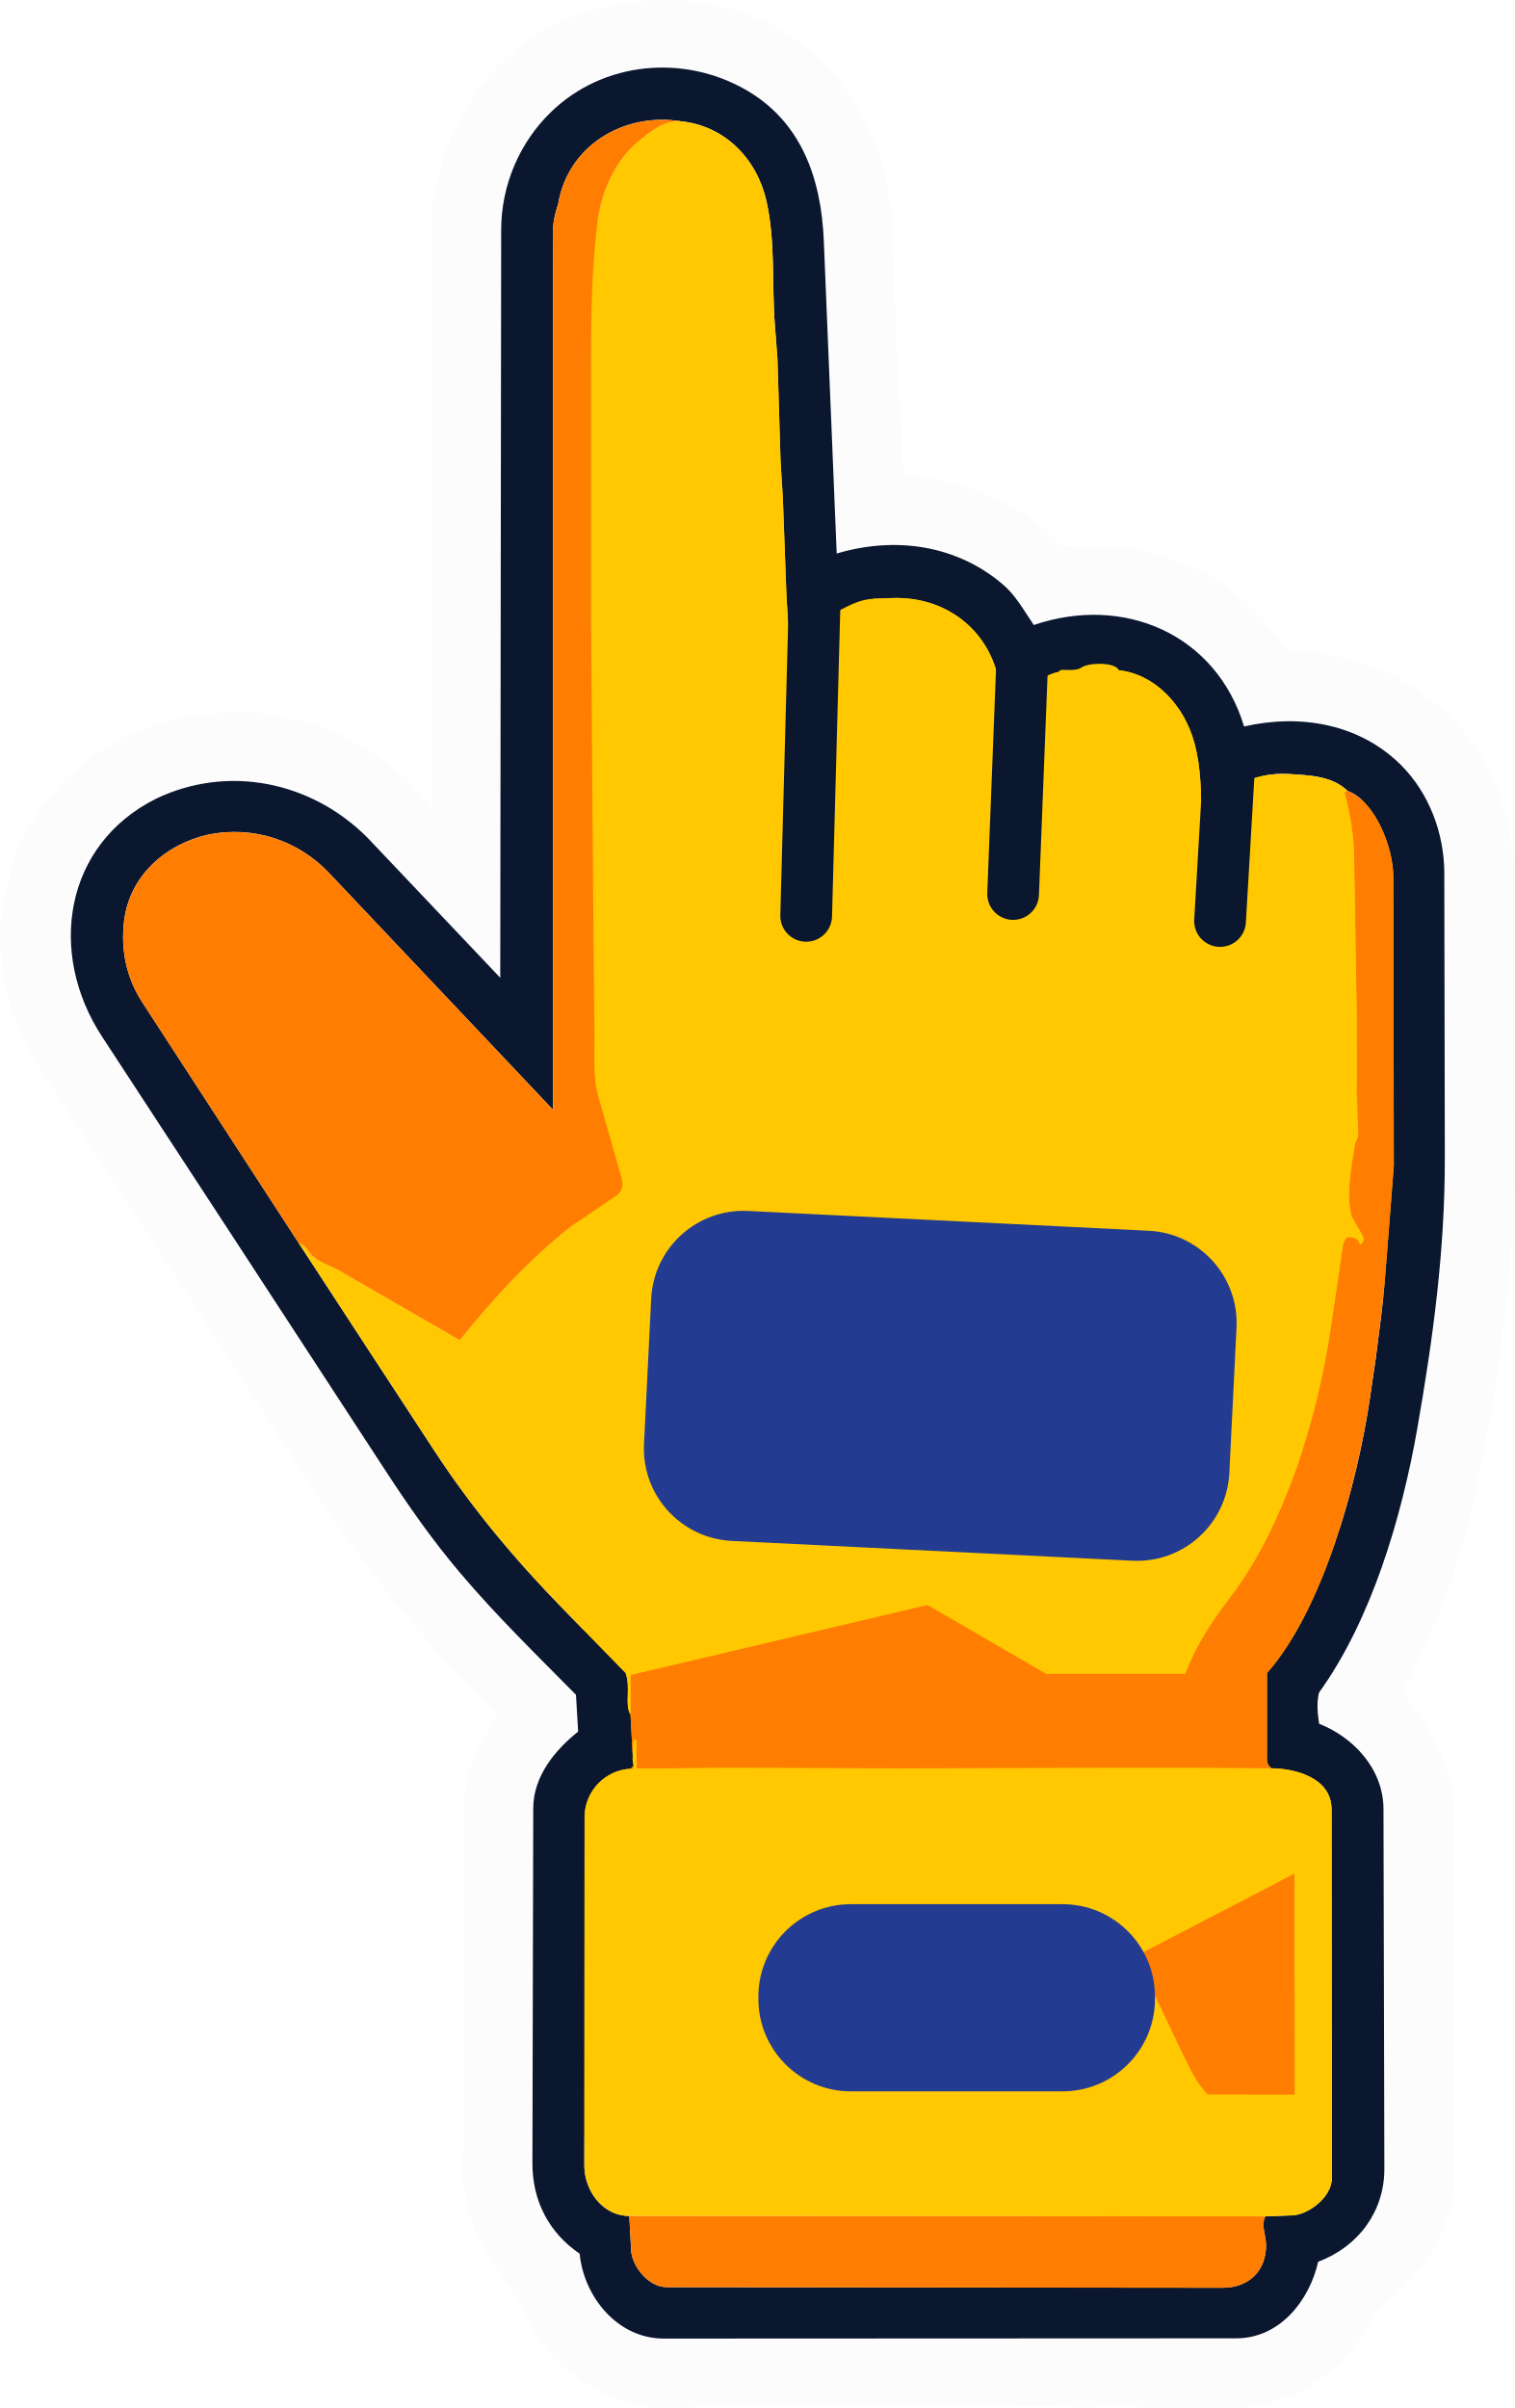
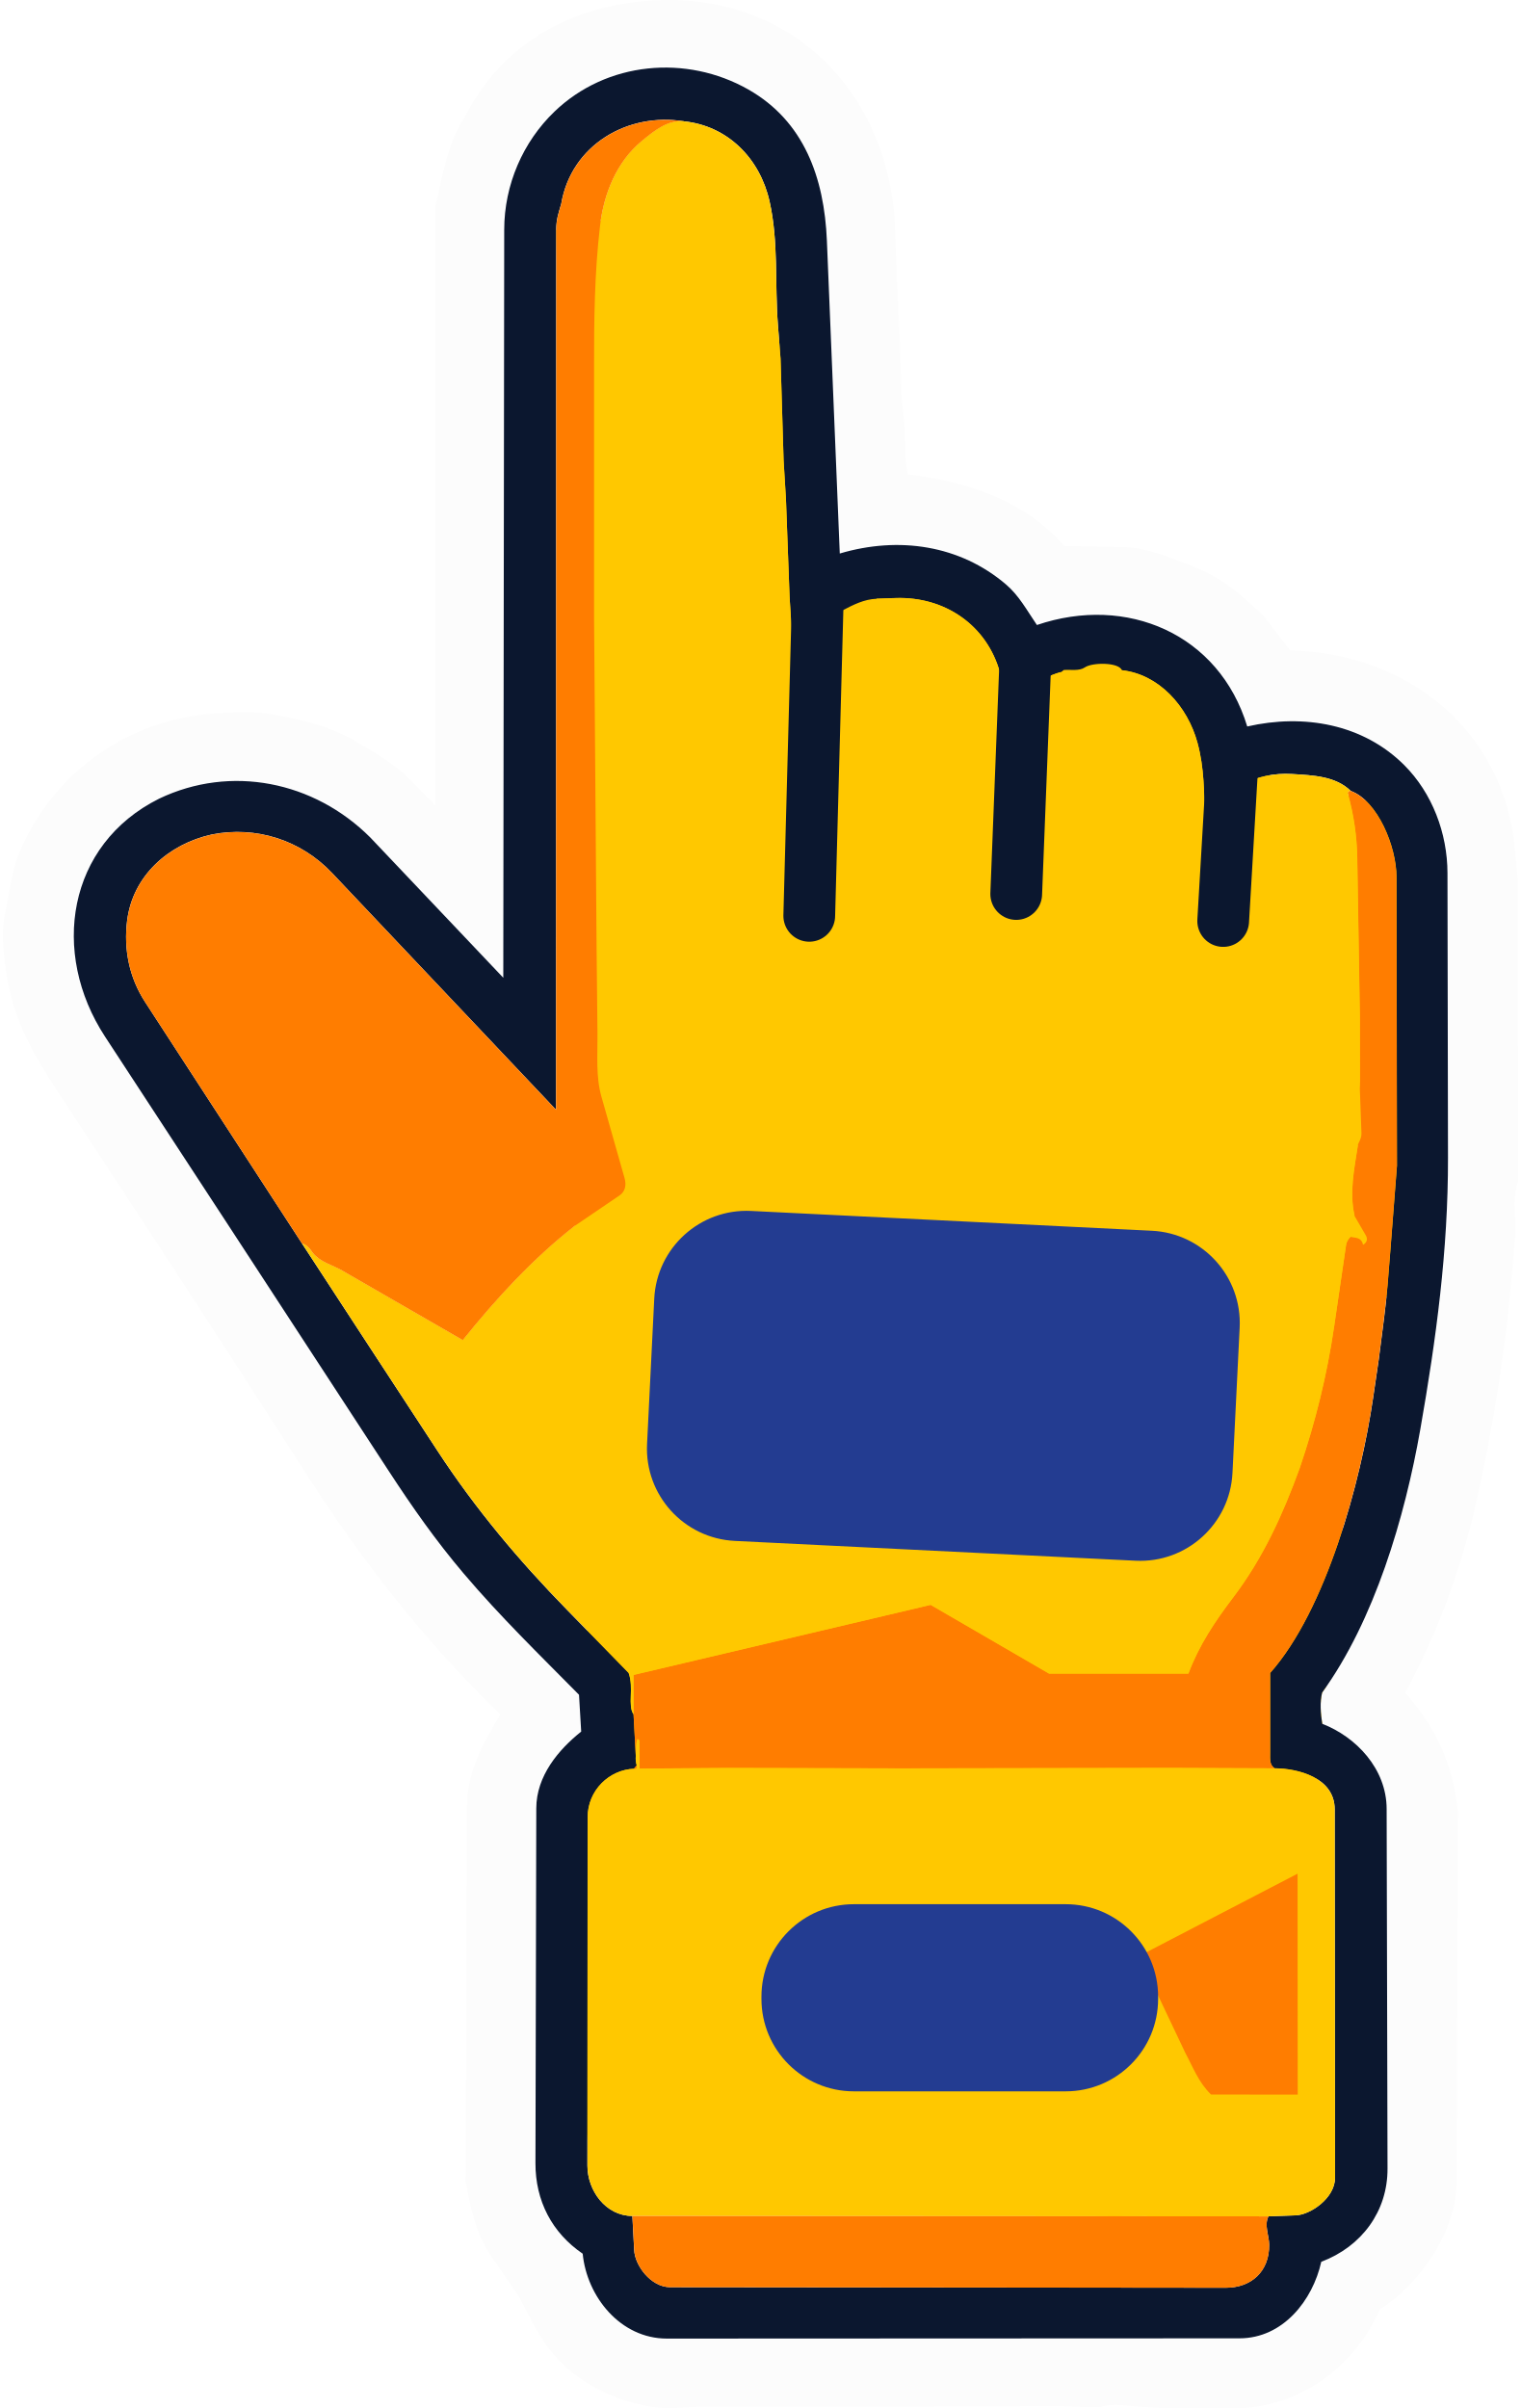
- <svg xmlns="http://www.w3.org/2000/svg" id="Layer_2" data-name="Layer 2" viewBox="0 0 292.88 465.54">
+ <svg xmlns="http://www.w3.org/2000/svg" id="Layer_2" data-name="Layer 2" width="48" height="76" viewBox="0 0 292.88 465.54">
  <defs>
    <style>
      .cls-1 {
        fill: #233c91;
      }

      .cls-2 {
        fill: none;
        stroke: #0b172f;
        stroke-linecap: round;
        stroke-miterlimit: 10;
        stroke-width: 10px;
      }

      .cls-3 {
        fill: #0b172f;
      }

      .cls-4 {
        fill: #ff7d00;
      }

      .cls-5 {
        fill: #ffc800;
      }

      .cls-6 {
        fill: #fcfcfc;
      }
    </style>
  </defs>
  <g id="Layer_1-2" data-name="Layer 1">
    <g>
      <polyline class="cls-5" points="168.72 162.49 144.34 36.7 106.95 44.46 111.78 294.37 114.23 337.78 106.88 368.5 114.37 423.89 214.61 428.47 252.65 427.5 254.33 340.53 269.45 194.37" />
      <polyline class="cls-5" points="176.67 113.18 152.07 115.42 147.94 194.11 237.48 249.09 274.57 251.03 270.65 156.65 238.67 148.38 222.59 120.84 197.43 121.89" />
      <g>
        <path class="cls-6" d="M223.5,465.51l-3.79-.22c-2.37-.14-5.11-.75-7.63.07l-3.77-.03-3.86-.16-34.95.13h-4.57s-29.67,0-29.67,0c-3.52,0-6.51.59-10.22-.05-7.07-1.22-13.9-4.6-18.61-10.09-2.91-3.4-4.61-7.27-6.63-11.08l-5.37-7.84c-3.01-4.4-3.98-9.06-4.97-14.49l.24-72.48c.02-6.68,3.11-12.28,6.45-17.83-14.5-13.99-26.5-29.36-37.26-46.09l-13.16-20.47-13.41-20.66-18.77-28.66c-4.14-6.32-8.32-12.28-10.9-19.37-1.88-5.17-3.37-14.54-2.3-19.31.94-4.22,1.28-8.51,2.99-12.46,6.66-15.34,21.01-25.35,37.59-26.48,3.61-.25,6.54-.54,10.19.04,5.79.92,11.65,2.23,16.74,5.16,4.05,2.33,8,4.66,11.19,7.94l4.54,4.67.02-115.93c1.51-6.33,2.31-12.16,5.77-17.39C96.58,8.35,109.95,1.02,125.62.09c25.66-1.53,44.53,16.2,46.74,41.83l.45,12.3.55,11.11.35,11.45.48,4.85c.34,3.48.02,6.95.75,10.07,11.76,1.47,22.63,5.13,30.22,13.85l11.56.23c4.32.08,8.47,1.9,12.45,3.37,4.47,1.66,8.07,3.96,11.52,7.16,1.23,1.14,2.43,2.01,3.53,3.43l4.62,6.01c22.83.52,41.33,15.54,43.45,38.41l.55,5.99.06,58.18c-1.24,3.71-.28,7.3-.59,10.97l-.59,6.89c-1.28,15.01-3.59,29.42-6.89,44.14-2.93,13.03-7.42,25.17-13.76,36.95,5.95,6.66,9.22,13.79,10.2,22.91l-.23,71.58c-.03,9.27-6.79,19.57-14.88,24.73-4.56,10.46-14.35,18.12-25.99,19.02l-16.64.02ZM254.86,437.25c7.84-2.96,12.82-9.77,12.8-17.99l-.17-69.57c-.02-7.77-5.92-13.92-12.45-16.45-.32-1.95-.49-4.22-.02-6.03,10.09-13.94,15.99-33.87,18.98-50.91,3.07-17.47,5.38-34.62,5.35-52.45l-.1-55.07c-.01-7.73-2.97-15.49-8.36-20.88-7.93-7.93-19.37-9.98-30.35-7.47-5.42-17.88-23.26-25.53-40.66-19.62-2.02-2.98-3.47-5.7-5.98-7.84-8.88-7.59-20.71-9.36-32.13-5.98l-2.49-60.48c-.5-12.22-4.44-23.12-15.17-29.22-11.98-6.82-27.39-5.45-37.5,4.27-6.08,5.84-9.69,14.1-9.71,22.85l-.18,144.6-25.71-27.12c-10.88-10.88-26.97-14.13-40.83-7.5-17.75,8.85-21.06,29.78-10.45,46l23.78,36.37,31.1,47.66c4.57,7,9.05,13.39,14.43,19.74,7.07,8.33,14.67,15.72,22.32,23.47l.42,7.12c-4.4,3.51-8.66,8.6-8.68,14.83l-.16,68.6c-.02,7.27,3.18,13.46,9.13,17.51.81,8.29,7.26,16.42,16.28,16.41l110.69-.05c8.41,0,14.16-7.32,15.82-14.82Z" />
        <path class="cls-3" d="M254.86,437.25c-1.67,7.5-7.42,14.82-15.82,14.82l-110.69.05c-9.01,0-15.47-8.12-16.28-16.41-5.95-4.06-9.15-10.24-9.13-17.51l.16-68.6c.01-6.24,4.28-11.32,8.68-14.83l-.42-7.12c-7.65-7.75-15.26-15.14-22.32-23.47-5.38-6.35-9.86-12.74-14.43-19.74l-31.1-47.66-23.78-36.37c-10.61-16.23-7.3-37.15,10.45-46,13.86-6.63,29.95-3.38,40.83,7.5l25.71,27.12.18-144.6c.01-8.74,3.63-17,9.71-22.85,10.11-9.72,25.51-11.09,37.5-4.27,10.73,6.11,14.66,17.01,15.17,29.22l2.49,60.48c11.42-3.39,23.25-1.61,32.13,5.98,2.51,2.14,3.95,4.86,5.98,7.84,17.4-5.91,35.24,1.74,40.66,19.62,10.98-2.51,22.41-.46,30.35,7.47,5.39,5.38,8.35,13.15,8.36,20.88l.1,55.07c.03,17.83-2.28,34.98-5.35,52.45-2.99,17.04-8.88,36.97-18.98,50.91-.46,1.81-.3,4.08.02,6.03,6.53,2.53,12.43,8.68,12.45,16.45l.17,69.57c.02,8.21-4.96,15.03-12.8,17.99ZM57.79,240.38l12.91,19.78,13.27,20.29c7.36,11.26,15.7,21.19,25.08,30.79l11.91,12.2c1.05,2.92-.25,6.27.95,8.02l.43,7.98c-.08.69,0,1.22.17,1.87l-.53.64c-4.75.18-8.96,4.13-8.96,9.42l-.04,67.29c0,4.85,3.54,9.74,8.69,9.75l.35,6.55c.1,2.96,3.2,7.22,6.94,7.22l107.43.11c4.93,0,8.44-3.16,8.39-8.33-.02-1.7-1.01-3.85-.13-5.48l5.27-.19c2.76-.1,7.59-3.28,7.59-7.29l-.07-71.21c0-6.13-7.11-7.91-11.6-7.93-1.02-.69-.87-1.77-.87-2.97v-15.45c10.84-12.23,17.52-36.91,19.91-53.2l1.1-7.49,1.03-8.05c.55-4.25.84-8.29,1.17-12.5l1.31-16.83-.09-55.82c0-5.85-3.61-14.73-8.86-16.65-2.91-2.84-7.19-3.01-11.33-3.26-7.01-.42-13.14,2.84-16.87,9.02-.15-5.52-.09-10.15-1.42-15.05-1.93-7.13-7.49-13.26-14.61-14.04-.62-1.56-5.74-1.53-7.17-.54-1.08.75-2.82.39-4.07.5-.2.17-.42.38-.63.43-4.39,1.23-7.79,4.38-10.38,8.26l-1.28-8.08c-2.5-9.24-10.69-14.85-20.24-14.51l-3.66.13c-2.4.08-4.53,1.18-6.62,2.27-4.46,2.34-7.43,6.34-9.31,11.26l-.88-13.87-.7-18.89-.46-7.53-.59-19.64-.5-6.44c-.64-8.14.14-16.08-1.62-23.98-1.88-8.4-8.19-14.64-16.55-15.49-10.84-1.77-21.79,4.53-23.73,15.95-.5,1.73-.97,2.98-.97,5.05l-.03,170.1-43.28-45.76c-6.1-6.45-14.79-9.14-23.25-7.47-8.44,1.87-15.3,8-16.39,16.65-.69,5.56.39,11.01,3.48,15.76l30.3,46.63Z" />
        <path class="cls-4" d="M245.85,341.87l-20.22-.08-51.89.09-33.48-.08-17.21.12-.05-5.43c-.1-.18-.27-.27-.35-.28-.35.93-.19,2.01-.32,3.23l-.43-7.98v-7.63s57.44-13.55,57.44-13.55l22.89,13.29h26.94c2.04-5.47,5.13-10.08,8.66-14.73,5.77-7.62,9.58-15.98,12.85-24.98,3.07-9.03,5.29-17.99,6.67-27.46l2.3-15.7c.09-.64.46-1.17.87-1.59.64.26,2.06-.08,2.41,1.55.94-.55.83-1.3.54-1.81l-2.18-3.76c-1.07-4.52-.06-9.15.62-13.63.09-.6.75-1.23.71-2.42l-.31-8.45-.02-14.22-.5-30.43c-.07-4.35-.67-8.37-1.82-12.53-.09-.32.28-.59.55-.5,5.25,1.92,8.85,10.8,8.86,16.65l.09,55.82-1.31,16.83c-.33,4.22-.62,8.25-1.17,12.5l-1.03,8.05-1.1,7.49c-2.39,16.29-9.07,40.98-19.91,53.2v15.45c0,1.19-.14,2.28.88,2.97Z" />
        <g>
          <path class="cls-5" d="M245.85,341.87c4.48.02,11.59,1.8,11.6,7.93l.07,71.21c0,4.01-4.82,7.19-7.59,7.29l-5.27.19-122.98-.07c-5.15,0-8.69-4.89-8.69-9.75l.04-67.29c0-5.29,4.21-9.24,8.96-9.42.54.05.63-.23.53-.64-.16-.65-.24-1.19-.17-1.87.13-1.22-.03-2.3.32-3.23.07.01.25.1.35.28l.05,5.43,17.21-.12,33.48.08,51.89-.09,20.22.08ZM198.53,350.16l16.22,23.36,13.84-6.31,20.32-9.61,1.93-.21.05-6.33c0-.45-.19-.76-.39-.89-.17-.12-.59-.11-.75-.13-.3-.5-.83-1.06-1.46-1.06-.22-.31-.53-.53-1.21-.53l-49.42.02c-.38.92.44,1.38.86,1.69ZM233.54,404.93l16.76.02-.03-42.71-29.09,15.12c-.7.36-.9,1.21-.9,2.04l8.27,17.44c1.49,2.77,2.54,5.7,4.99,8.09ZM122.98,402.61l30.95-16.05c1.54-.25,2.73-1.11,3.76-2.17-1.2-.98-2.22-1.25-3.49-1.41l-31.57-12.8c-.28-.89-2.76-1.41-2.76-.56l-.05,33.85c.84.73,2.52-.07,3.15-.85ZM210.9,421.64l35.53.3c.04-1.46-1.08-1.12-1.95-1.48l-43.7-18.2-36.57-15.11-15.56,8.09,11.02,4.53,46.3,19.61c1.47.62,3.15,2.24,4.93,2.26ZM122.34,421.85l75.68.16c0-.96-.75-.85-1.37-1.12l-42.46-18.37-10.61-4.61-23.63,12-.07,8.4c0,1.12,1.23,2.73,2.46,3.54Z" />
          <path class="cls-4" d="M244.66,428.49c-.89,1.63.11,3.78.13,5.48.06,5.18-3.45,8.34-8.39,8.33l-107.43-.11c-3.74,0-6.85-4.26-6.94-7.22l-.35-6.55,122.98.07Z" />
          <path class="cls-4" d="M121.97,341.96l.53-.64c.1.41.02.7-.53.64Z" />
          <path class="cls-4" d="M233.54,404.93c-2.45-2.38-3.5-5.32-4.99-8.09l-8.27-17.44c0-.84.2-1.68.9-2.04l29.09-15.12.03,42.71-16.76-.02Z" />
        </g>
        <g>
          <path class="cls-5" d="M131.65,23.46c8.36.85,14.67,7.09,16.55,15.49,1.77,7.9.99,15.84,1.62,23.98l.5,6.44.59,19.64.46,7.53.7,18.89.88,13.87c1.88-4.92,4.85-8.92,9.31-11.26l.24,64.95c0,.34-.01.74.15.95.33.43,1.06.45,1.59.68l16.44,7.11c2.28.99,4.56,1.5,6.6,3.37-1.04.99-2.14.67-3.18.72-1.98-.8-7.34-1.35-12.53-2.65l-4.24-1.07-4.24-.99-7.63-2.34-5.21-20.47-9.29-35.96-7.76-30.08-6.47-24.92-5.83-22.35-.04-.53v-.54c-.08-3.18-1.43-3.83-1.79-6.45-1.02,1.56.13,3.2.13,4.89l.07,27.61c0,.42.35.61.51.59l.18,9.62-.16,31.91,1.04-1.06.02,6.91.2,13.7c.04,2.87.32,5.5.32,8.15v17.53c-.01.42.37.61.53.58l.19,11.75c-.09,2.78.1,5.77.13,8.52l.21,15.97c0,.58.15.92.52,1.05l-.04,18.64c0,1.44.22,2.75.78,3.64,2.49-1.46,4-3.28,5.99-4.92l16.09-13.23,7.13-6.1,66.16,25.01,8.59,3.18c2.74,1.02,5.19,2.23,7.9,3.28l7.12,2.75c1,.39,2.07.45,2.86.56l.21.77c.14.52.9.27,1.29.4l6.19,2.12c.02-1.17-.59-2.1-1.37-2.53l-3.1-1.72-7.03-5.2-6.15-4.05-40.31-29.29-16.82-52.47-6.45-19.2c0-1.2-.19-2.23-.65-3.57l-2.49-7.52,3.66-.13c9.55-.33,17.74,5.27,20.24,14.51l1.28,8.08c2.59-3.88,5.99-7.03,10.38-8.26l.14,68.27,31.87,22.34,18.36,13.12c2.13,1.53,4.56,3.42,5.73,5.4-.41.42-.78.94-.87,1.59l-2.3,15.7c-1.39,9.47-3.6,18.44-6.67,27.46-3.27,8.99-7.08,17.36-12.85,24.98-3.53,4.66-6.62,9.26-8.66,14.74h-26.94s-22.89-13.29-22.89-13.29l-57.44,13.55v7.63c-1.2-1.75.1-5.1-.95-8.02l-11.91-12.2c-9.38-9.6-17.71-19.53-25.08-30.79l-13.27-20.29-12.91-19.78c.84.2,1.51.94,2.07,1.8,1.5,1.87,3.72,2.31,5.68,3.44l23.35,13.47c6.58-8.18,13.51-15.71,21.63-22.08l8.62-5.86c1.17-.77,1.41-2.05,1.02-3.41l-4.47-15.73c-1.12-3.92-.72-8.04-.76-12.13l-.17-16.34-.48-64.31v-48c-.02-9.35.06-18.27,1.14-27.53.74-6.31,3.27-12.45,8.03-16.4,2.57-2.13,5.11-4.15,8.2-3.84ZM152.86,211.26l-9.02,7.92-14.47,13.14c-.94.86-2.21,2.01-2.72,3.25l21.68,50.44.31-41.1,12.42-10.87c2.77-.85,6.21.41,8.87.75l7.61.97,14.11,1.95,10.71,1.38,6.5.96,7.91,1.15c2,.29,3.43.24,5.4,1.19l5.1.14c1.99,1.19,3.35.72,5.5,1l10.9,1.4c-.11-.01,2.72,1.8,7.54.05-1.9-.3-3.04-.76-4.6-1.3l-11.72-4.09c-1.34-.47-1.75-.5-3.04-.97l-18.76-6.83-16.83-6.07-12.14-4.36-29.94-10.53c-.36-.13-.73-.27-.98-.21-.17.04-.29.42-.34.64Z" />
          <path class="cls-4" d="M131.65,23.46c-3.09-.31-5.63,1.71-8.2,3.84-4.76,3.94-7.3,10.08-8.03,16.4-1.08,9.27-1.16,18.18-1.15,27.53v48s.49,64.31.49,64.31l.17,16.34c.04,4.09-.35,8.21.76,12.13l4.47,15.73c.39,1.36.15,2.65-1.02,3.41l-8.62,5.86c-8.12,6.38-15.05,13.9-21.63,22.08l-23.35-13.47c-1.97-1.13-4.18-1.57-5.68-3.44-.55-.86-1.23-1.6-2.07-1.8l-30.3-46.63c-3.09-4.76-4.18-10.21-3.48-15.76,1.08-8.65,7.94-14.78,16.39-16.65,8.46-1.67,17.15,1.02,23.25,7.47l43.28,45.76.03-170.1c0-2.07.47-3.32.97-5.05,1.93-11.42,12.89-17.72,23.73-15.95Z" />
          <path class="cls-5" d="M216.32,129.58c7.11.79,12.67,6.92,14.61,14.04,1.33,4.91,1.27,9.53,1.42,15.05,3.73-6.17,9.86-9.44,16.87-9.02,4.14.25,8.42.41,11.33,3.26-.28-.09-.64.18-.55.5,1.15,4.15,1.75,8.18,1.82,12.53l.5,30.43.02,14.22-.41-3.84c-.24-2.28-.53-4.94-.27-6.89.11-.86.07-2.73-.27-3.71l-4.12-11.78-3.98-10.23-3.03-8.25-3.76-9.88s.29-1.96-1.7-4.28l-.76,5.63-.99,9.52-1.41,13.27-1.16,10.44-1.34,11.43c-5.16-.44-10.1-2.22-15.49-3.13-1.72-.29-3.76-.07-5.36-1.19-.44-.31-1.92.09-1.85-.97l14.54-1.43-5.26-16.18c-.61-1.89-1.65-3.59-1.79-5.62l-5.39-16.23-8.35-25.49.27-2.86,5.87.65Z" />
          <path class="cls-5" d="M250,213.54c2.26,1.07,4.58,3.19,6.68,4.92,1.51,1.24,3.83,1.43,5.25,3-.68,4.48-1.69,9.11-.62,13.63l-11.21-17.41c-.52-.8-1.55-.98-1.53-2.14.02-.93-.03-1.84,1.43-2Z" />
        </g>
      </g>
      <rect class="cls-1" x="125.13" y="235.99" width="113.31" height="63.87" rx="17.87" ry="17.87" transform="translate(13.46 -8.65) rotate(2.83)" />
      <rect class="cls-1" x="147.61" y="367.67" width="76.68" height="36.18" rx="17.87" ry="17.87" transform="translate(-.98 .47)" />
      <line class="cls-2" x1="157.63" y1="111.58" x2="155.87" y2="177.06" />
      <line class="cls-2" x1="197.64" y1="127.89" x2="195.88" y2="172.84" />
      <line class="cls-2" x1="237.65" y1="148.01" x2="235.89" y2="178.06" />
    </g>
  </g>
</svg>
